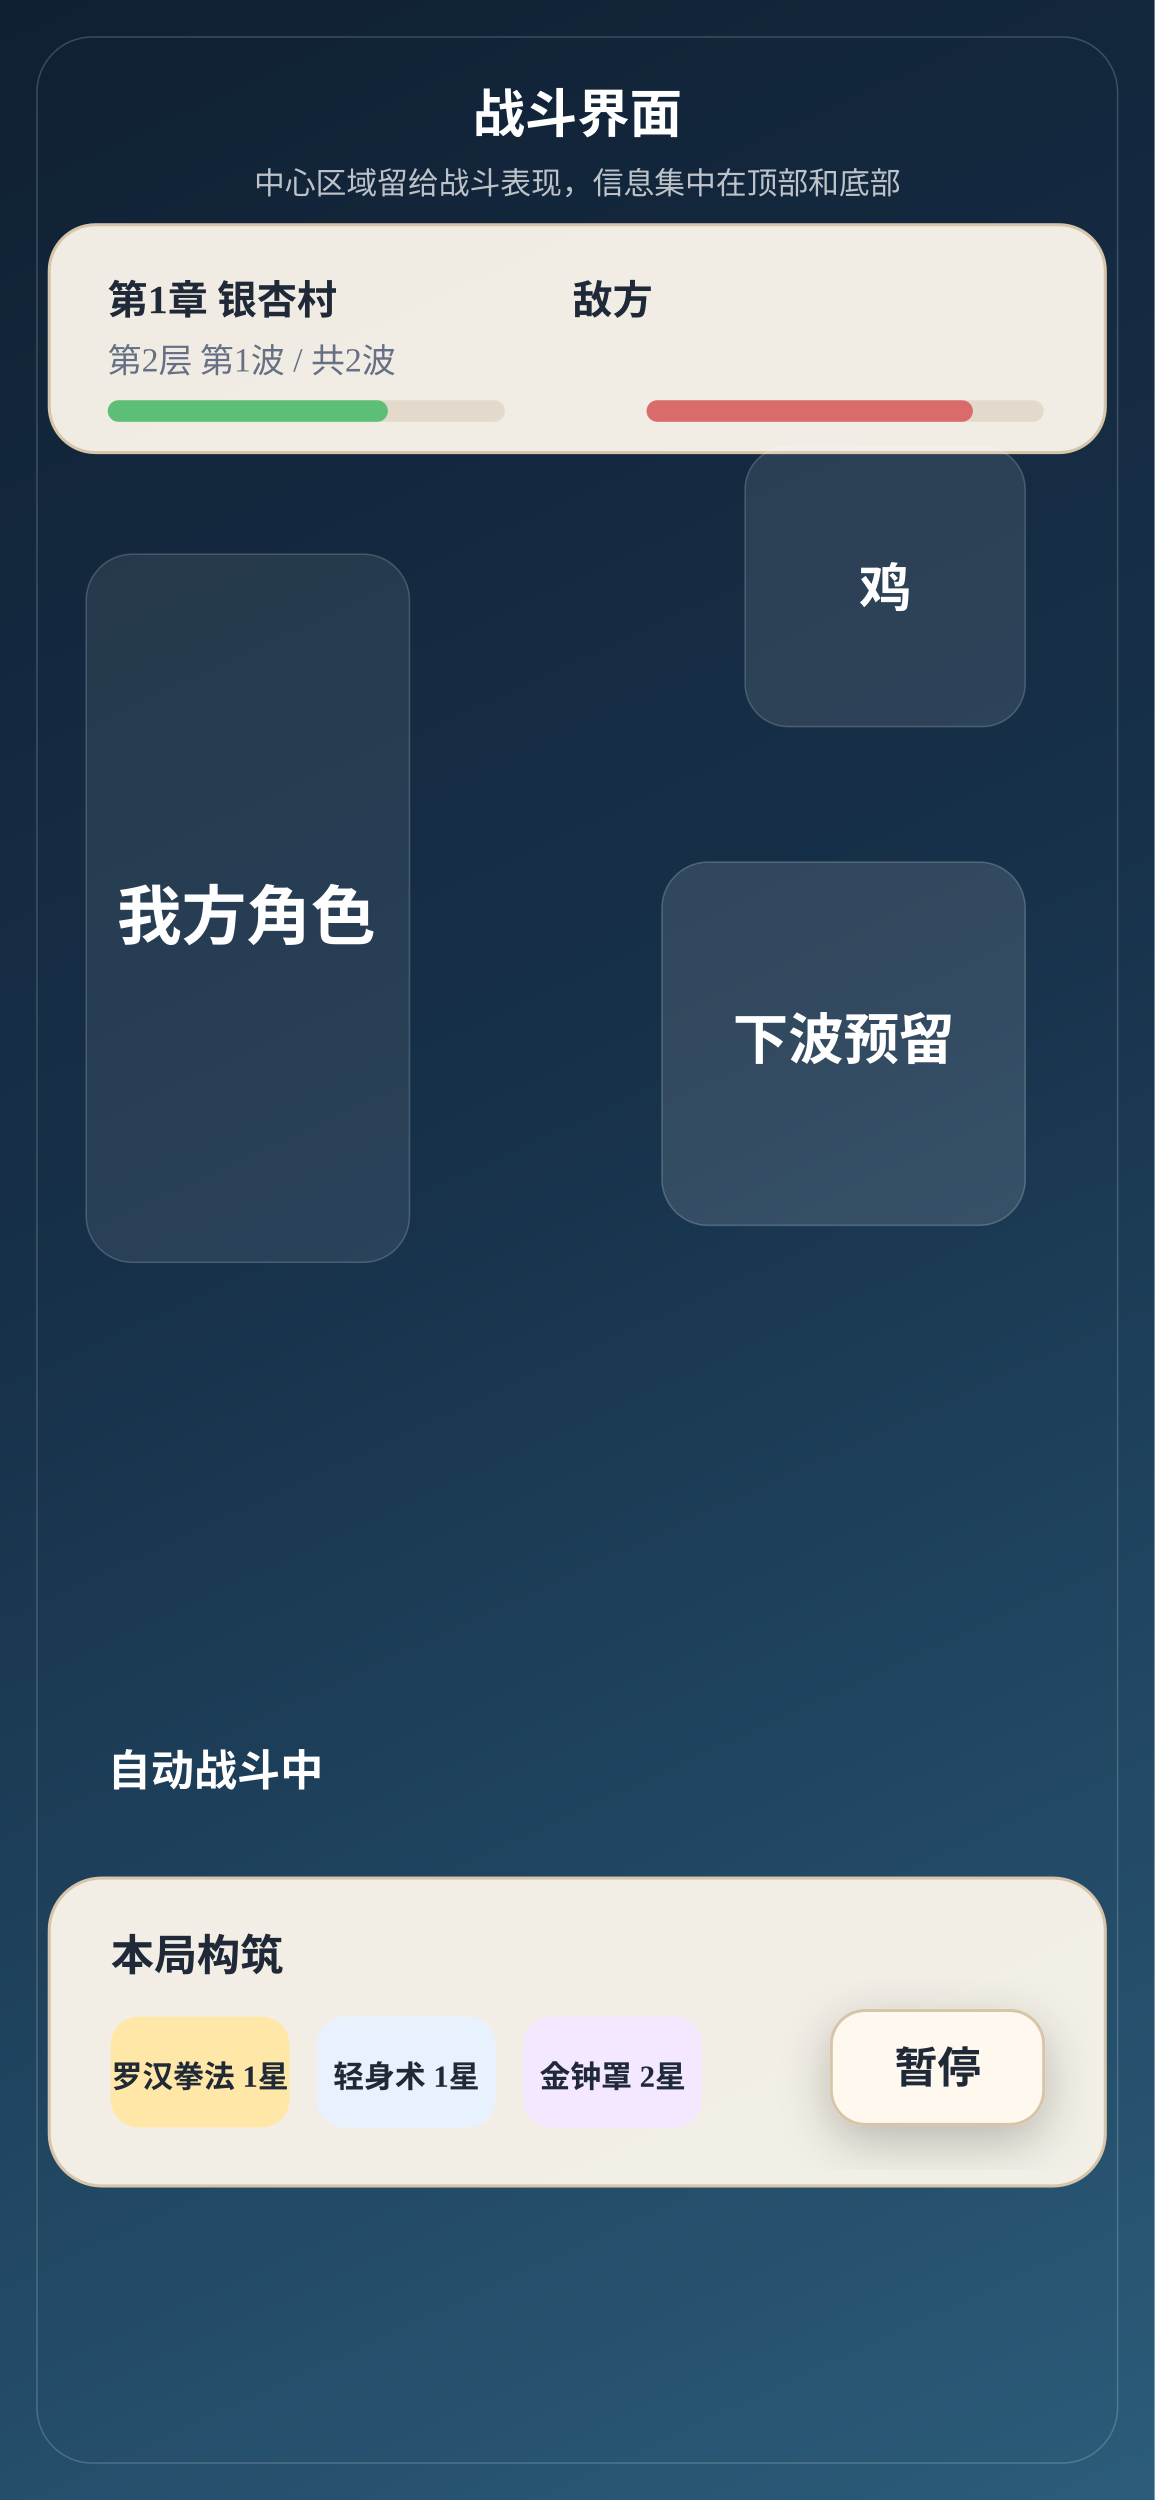
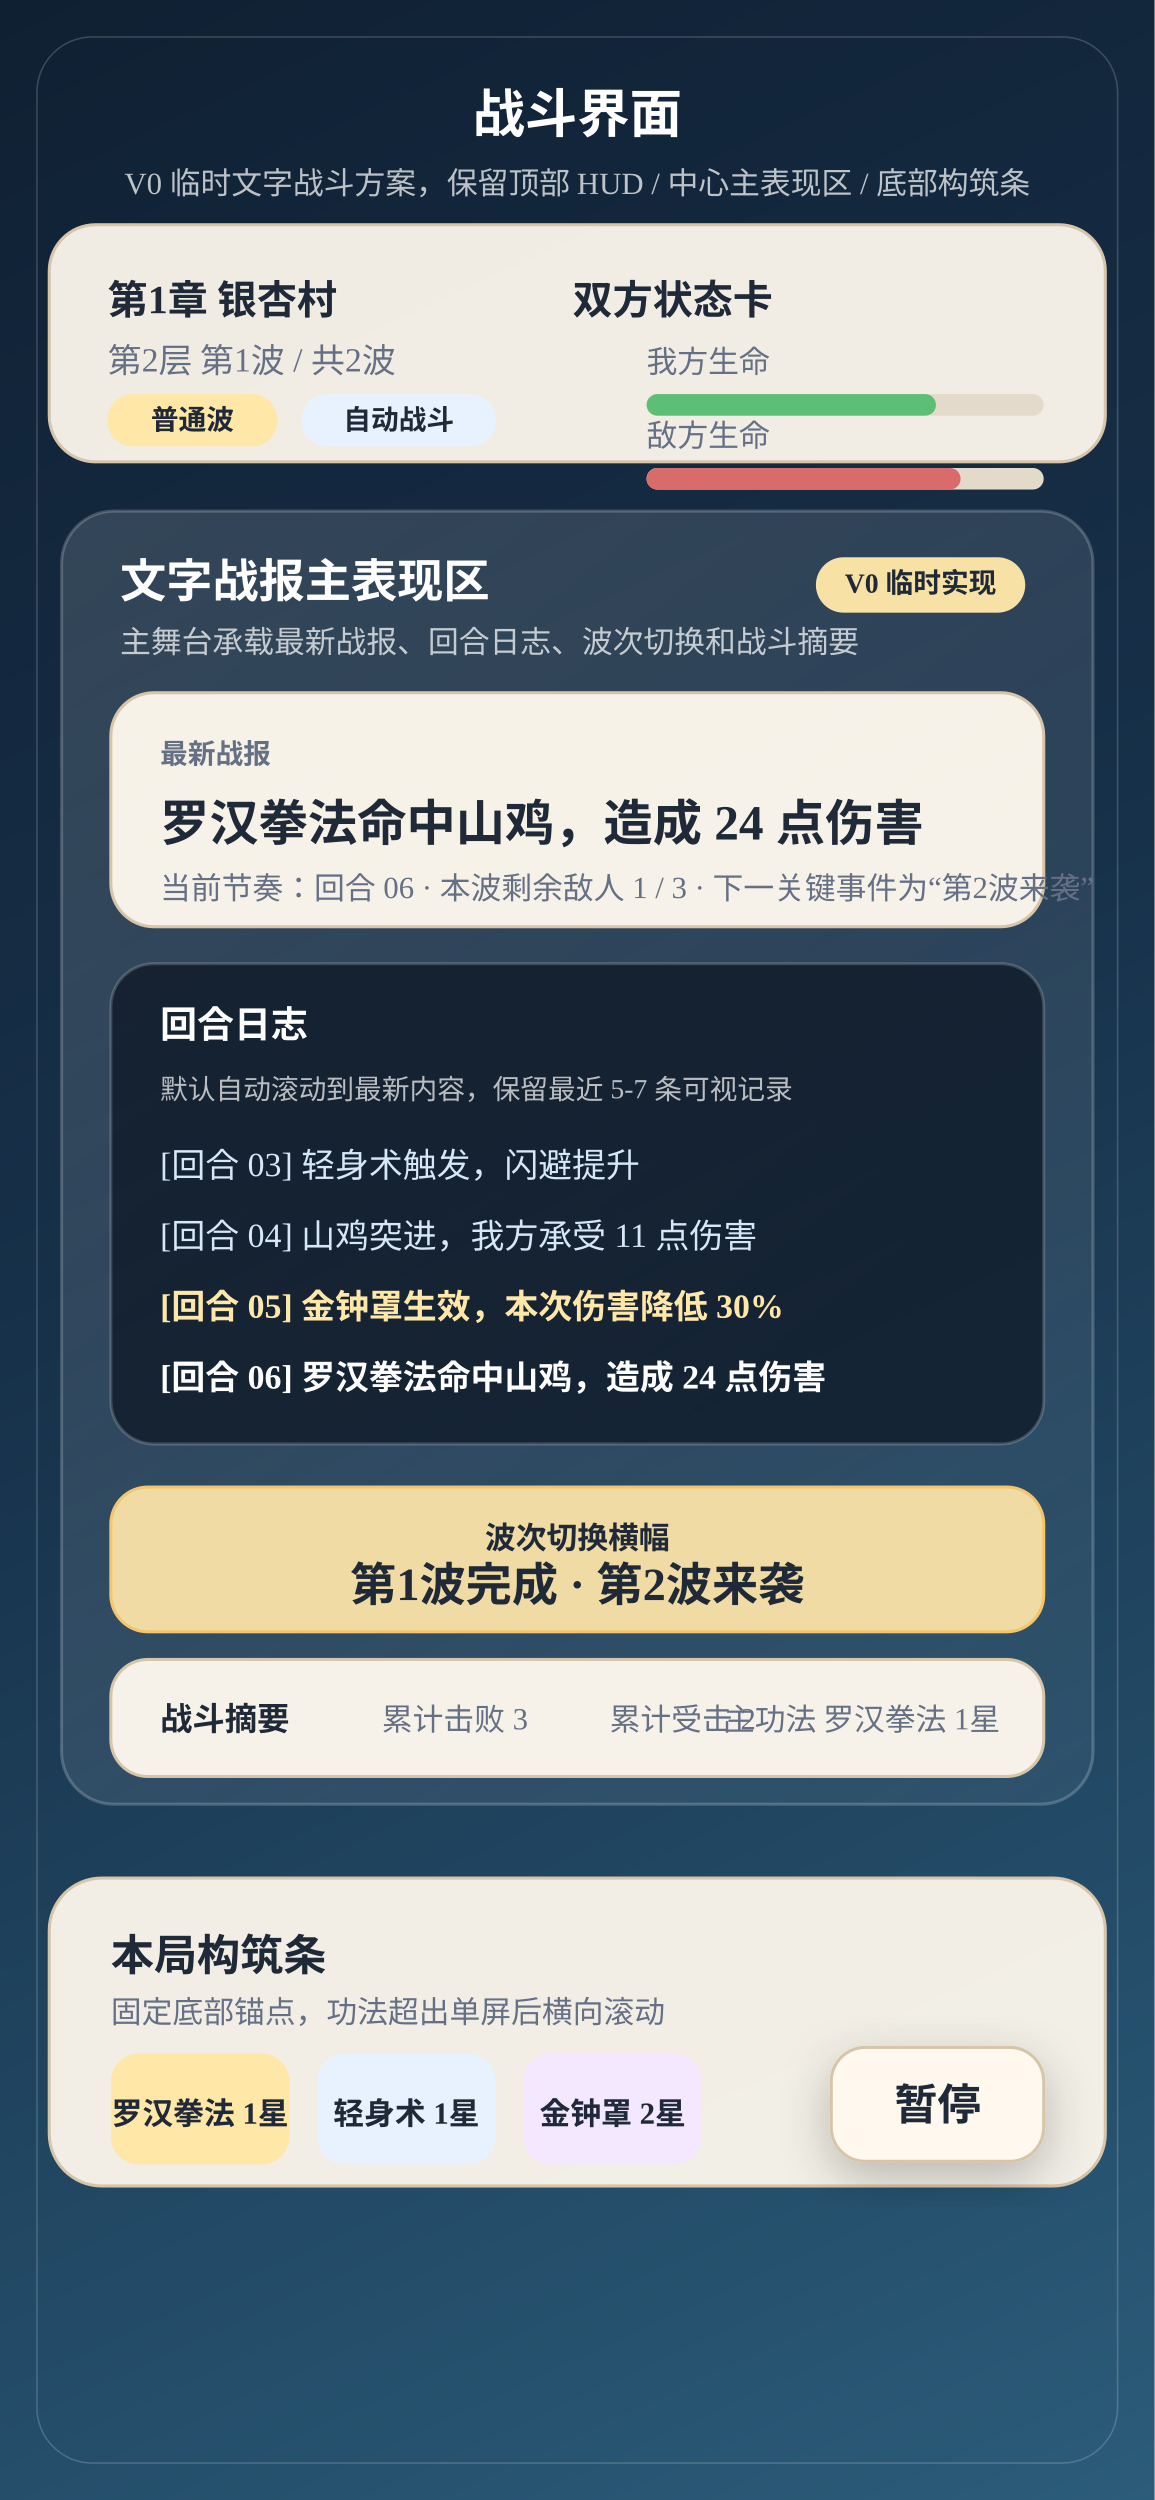
<svg xmlns="http://www.w3.org/2000/svg" width="750" height="1624" viewBox="0 0 750 1624" fill="none">
  <defs>
    <linearGradient id="bg" x1="0" y1="0" x2="750" y2="1624" gradientUnits="userSpaceOnUse">
      <stop stop-color="#102033" />
      <stop offset="0.45" stop-color="#17314A" />
      <stop offset="1" stop-color="#2B5C7A" />
    </linearGradient>
    <linearGradient id="goldBtn" x1="0" y1="0" x2="0" y2="88" gradientUnits="userSpaceOnUse">
      <stop stop-color="#FFE4A0" />
      <stop offset="1" stop-color="#F4C56A" />
    </linearGradient>
+     <linearGradient id="stageGlow" x1="40" y1="332" x2="710" y2="1172" gradientUnits="userSpaceOnUse">
+       <stop stop-color="#FFFFFF" stop-opacity="0.14" />
+       <stop offset="1" stop-color="#FFFFFF" stop-opacity="0.05" />
+     </linearGradient>
    <filter id="shadow" x="-40%" y="-40%" width="180%" height="180%">
      <feDropShadow dx="0" dy="10" stdDeviation="16" flood-color="#09111D" flood-opacity="0.24" />
    </filter>
  </defs>
  <rect width="750" height="1624" fill="url(#bg)" />
  <rect x="24" y="24" width="702" height="1576" rx="36" stroke="rgba(255,255,255,0.18)" />
  <text x="375" y="86" fill="#FFFFFF" font-size="34" font-weight="700" text-anchor="middle">战斗界面</text>
-   <text x="375" y="126" fill="rgba(255,255,255,0.72)" font-size="20" text-anchor="middle">中心区域留给战斗表现，信息集中在顶部和底部</text>
-   <rect x="32" y="146" width="686" height="148" rx="30" fill="rgba(255,248,238,0.94)" stroke="#D7C5AA" stroke-width="2" />
+   <text x="375" y="126" fill="rgba(255,255,255,0.72)" font-size="20" text-anchor="middle">V0 临时文字战斗方案，保留顶部 HUD / 中心主表现区 / 底部构筑条</text>
+   <rect x="32" y="146" width="686" height="154" rx="30" fill="rgba(255,248,238,0.94)" stroke="#D7C5AA" stroke-width="2" />
  <text x="70" y="204" fill="#1F2937" font-size="26" font-weight="700">第1章 银杏村</text>
  <text x="70" y="242" fill="#667085" font-size="22">第2层 第1波 / 共2波</text>
-   <rect x="70" y="260" width="258" height="14" rx="7" fill="#E4DACC" />
-   <rect x="70" y="260" width="182" height="14" rx="7" fill="#5CBF75" />
-   <text x="372" y="204" fill="#1F2937" font-size="26" font-weight="700">敌方</text>
-   <rect x="420" y="260" width="258" height="14" rx="7" fill="#E4DACC" />
-   <rect x="420" y="260" width="212" height="14" rx="7" fill="#D96B6B" />
-   <text x="70" y="1160" fill="#FFFFFF" font-size="28" font-weight="700">自动战斗中</text>
-   <rect x="56" y="360" width="210" height="460" rx="30" fill="rgba(255,255,255,0.08)" stroke="rgba(255,255,255,0.18)" />
-   <text x="160" y="610" fill="#FFFFFF" font-size="42" font-weight="700" text-anchor="middle">我方角色</text>
-   <rect x="484" y="290" width="182" height="182" rx="28" fill="rgba(255,255,255,0.10)" stroke="rgba(255,255,255,0.18)" />
-   <text x="575" y="394" fill="#FFFFFF" font-size="34" font-weight="700" text-anchor="middle">鸡</text>
-   <rect x="430" y="560" width="236" height="236" rx="30" fill="rgba(255,255,255,0.12)" stroke="rgba(255,255,255,0.2)" />
-   <text x="548" y="688" fill="#FFFFFF" font-size="36" font-weight="700" text-anchor="middle">下波预留</text>
+   <rect x="70" y="256" width="110" height="34" rx="16" fill="#FFE7A8" />
+   <text x="125" y="279" fill="#1F2937" font-size="18" font-weight="700" text-anchor="middle">普通波</text>
+   <rect x="196" y="256" width="126" height="34" rx="16" fill="#E8F2FF" />
+   <text x="259" y="279" fill="#1F2937" font-size="18" font-weight="700" text-anchor="middle">自动战斗</text>
+   <text x="372" y="204" fill="#1F2937" font-size="26" font-weight="700">双方状态卡</text>
+   <text x="420" y="242" fill="#667085" font-size="20">我方生命</text>
+   <rect x="420" y="256" width="258" height="14" rx="7" fill="#E4DACC" />
+   <rect x="420" y="256" width="188" height="14" rx="7" fill="#5CBF75" />
+   <text x="420" y="290" fill="#667085" font-size="20">敌方生命</text>
+   <rect x="420" y="304" width="258" height="14" rx="7" fill="#E4DACC" />
+   <rect x="420" y="304" width="204" height="14" rx="7" fill="#D96B6B" />
+   <rect x="40" y="332" width="670" height="840" rx="34" fill="url(#stageGlow)" stroke="rgba(255,255,255,0.20)" stroke-width="2" />
+   <text x="78" y="388" fill="#FFFFFF" font-size="30" font-weight="700">文字战报主表现区</text>
+   <text x="78" y="424" fill="rgba(255,255,255,0.72)" font-size="20">主舞台承载最新战报、回合日志、波次切换和战斗摘要</text>
+   <rect x="530" y="362" width="136" height="36" rx="18" fill="rgba(255,231,168,0.96)" />
+   <text x="598" y="385" fill="#1F2937" font-size="18" font-weight="700" text-anchor="middle">V0 临时实现</text>
+   <rect x="72" y="450" width="606" height="152" rx="28" fill="rgba(255,248,238,0.96)" stroke="#D7C5AA" stroke-width="2" />
+   <text x="104" y="496" fill="#667085" font-size="18" font-weight="700">最新战报</text>
+   <text x="104" y="546" fill="#1F2937" font-size="32" font-weight="700">罗汉拳法命中山鸡，造成 24 点伤害</text>
+   <text x="104" y="584" fill="#667085" font-size="20">当前节奏：回合 06 · 本波剩余敌人 1 / 3 · 下一关键事件为“第2波来袭”</text>
+   <rect x="72" y="626" width="606" height="312" rx="28" fill="rgba(10,18,32,0.68)" stroke="rgba(255,255,255,0.18)" stroke-width="2" />
+   <text x="104" y="674" fill="#FFFFFF" font-size="24" font-weight="700">回合日志</text>
+   <text x="104" y="714" fill="rgba(255,255,255,0.70)" font-size="18">默认自动滚动到最新内容，保留最近 5-7 条可视记录</text>
+   <text x="104" y="764" fill="#D7E7F7" font-size="22">[回合 03] 轻身术触发，闪避提升</text>
+   <text x="104" y="810" fill="#D7E7F7" font-size="22">[回合 04] 山鸡突进，我方承受 11 点伤害</text>
+   <text x="104" y="856" fill="#FFE7A8" font-size="22" font-weight="700">[回合 05] 金钟罩生效，本次伤害降低 30%</text>
+   <text x="104" y="902" fill="#FFFFFF" font-size="22" font-weight="700">[回合 06] 罗汉拳法命中山鸡，造成 24 点伤害</text>
+   <rect x="72" y="966" width="606" height="94" rx="24" fill="rgba(255,231,168,0.92)" stroke="#F4C56A" stroke-width="2" />
+   <text x="375" y="1006" fill="#1F2937" font-size="20" font-weight="700" text-anchor="middle">波次切换横幅</text>
+   <text x="375" y="1040" fill="#1F2937" font-size="30" font-weight="700" text-anchor="middle">第1波完成 · 第2波来袭</text>
+   <rect x="72" y="1078" width="606" height="76" rx="24" fill="rgba(255,248,238,0.96)" stroke="#D7C5AA" stroke-width="2" />
+   <text x="104" y="1124" fill="#1F2937" font-size="21" font-weight="700">战斗摘要</text>
+   <text x="248" y="1124" fill="#667085" font-size="20">累计击败 3</text>
+   <text x="396" y="1124" fill="#667085" font-size="20">累计受击 2</text>
+   <text x="560" y="1124" fill="#667085" font-size="20" text-anchor="middle">主功法 罗汉拳法 1星</text>
  <rect x="32" y="1220" width="686" height="200" rx="34" fill="rgba(255,248,238,0.94)" stroke="#D7C5AA" stroke-width="2" />
-   <text x="72" y="1280" fill="#1F2937" font-size="28" font-weight="700">本局构筑</text>
-   <rect x="72" y="1310" width="116" height="72" rx="18" fill="#FFE7A8" />
-   <text x="130" y="1356" fill="#1F2937" font-size="20" font-weight="700" text-anchor="middle">罗汉拳法 1星</text>
-   <rect x="206" y="1310" width="116" height="72" rx="18" fill="#E8F2FF" />
-   <text x="264" y="1356" fill="#1F2937" font-size="20" font-weight="700" text-anchor="middle">轻身术 1星</text>
-   <rect x="340" y="1310" width="116" height="72" rx="18" fill="#F3E8FF" />
-   <text x="398" y="1356" fill="#1F2937" font-size="20" font-weight="700" text-anchor="middle">金钟罩 2星</text>
+   <text x="72" y="1280" fill="#1F2937" font-size="28" font-weight="700">本局构筑条</text>
+   <text x="72" y="1314" fill="#667085" font-size="20">固定底部锚点，功法超出单屏后横向滚动</text>
+   <rect x="72" y="1334" width="116" height="72" rx="18" fill="#FFE7A8" />
+   <text x="130" y="1380" fill="#1F2937" font-size="20" font-weight="700" text-anchor="middle">罗汉拳法 1星</text>
+   <rect x="206" y="1334" width="116" height="72" rx="18" fill="#E8F2FF" />
+   <text x="264" y="1380" fill="#1F2937" font-size="20" font-weight="700" text-anchor="middle">轻身术 1星</text>
+   <rect x="340" y="1334" width="116" height="72" rx="18" fill="#F3E8FF" />
+   <text x="398" y="1380" fill="#1F2937" font-size="20" font-weight="700" text-anchor="middle">金钟罩 2星</text>
  <g filter="url(#shadow)">
-     <rect x="540" y="1306" width="138" height="74" rx="22" fill="#FFF8EE" stroke="#D7C5AA" stroke-width="2" />
+     <rect x="540" y="1330" width="138" height="74" rx="22" fill="#FFF8EE" stroke="#D7C5AA" stroke-width="2" />
  </g>
-   <text x="609" y="1353" fill="#1F2937" font-size="28" font-weight="700" text-anchor="middle">暂停</text>
+   <text x="609" y="1377" fill="#1F2937" font-size="28" font-weight="700" text-anchor="middle">暂停</text>
</svg>
